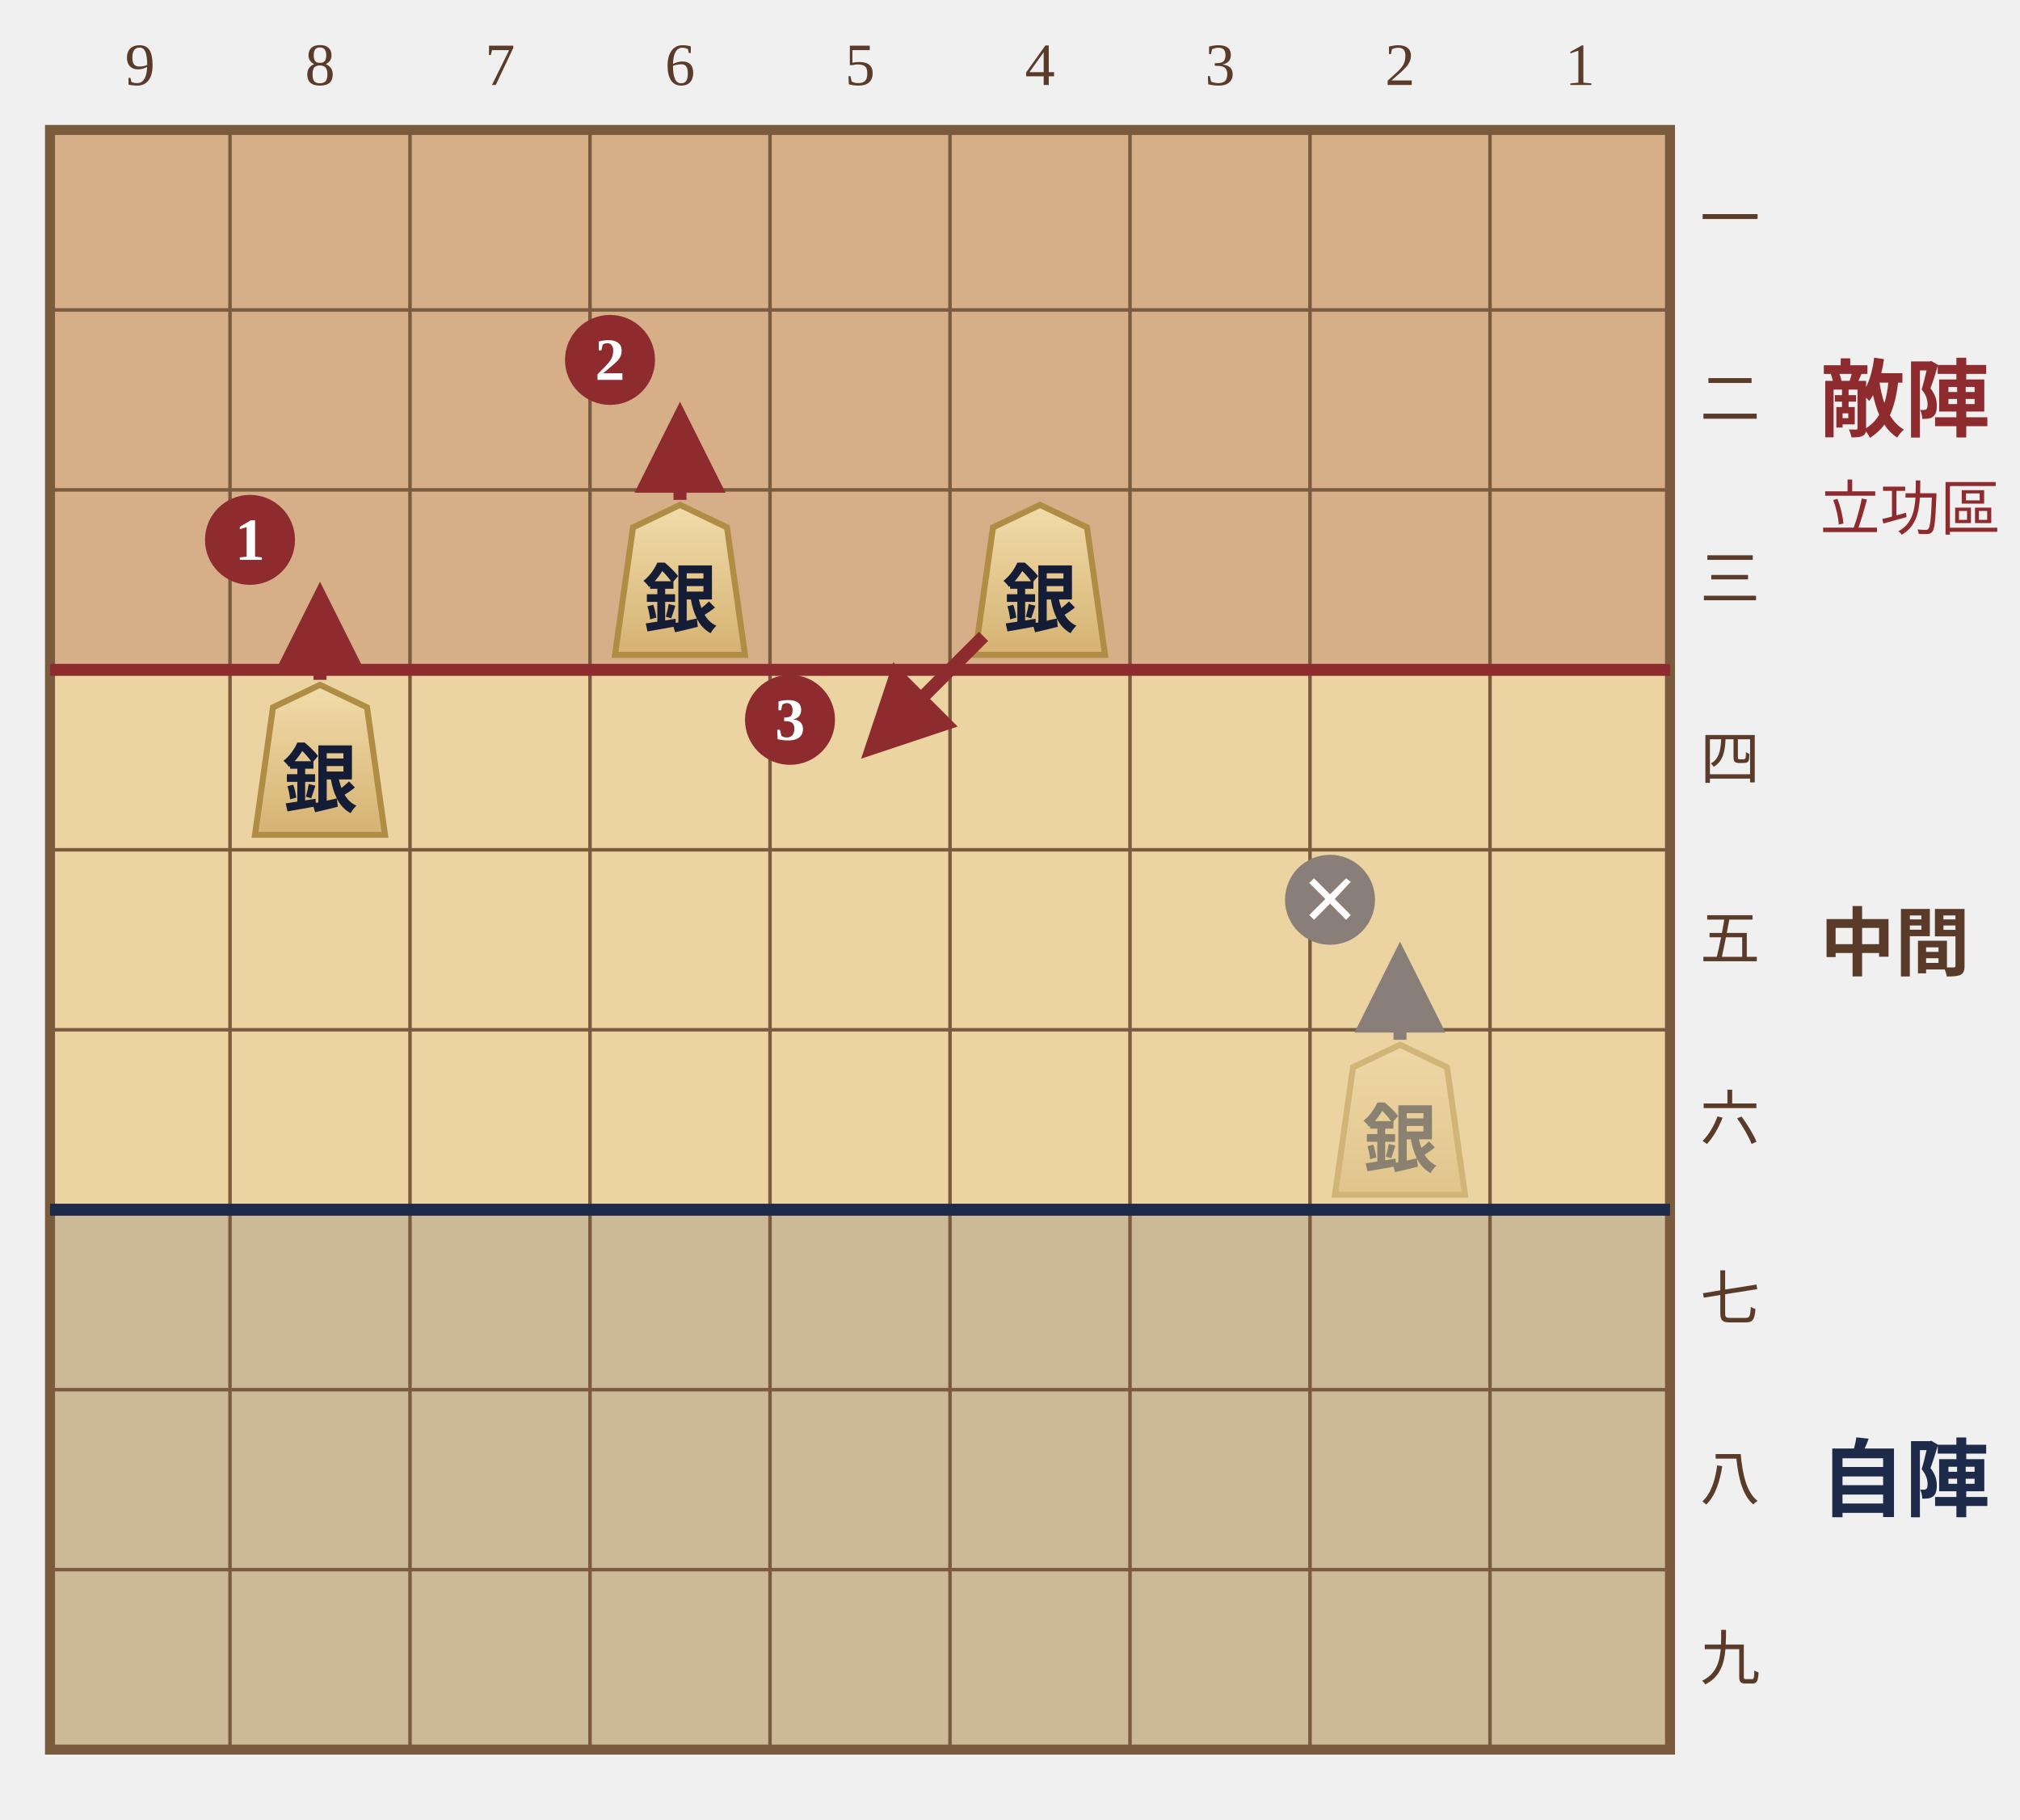
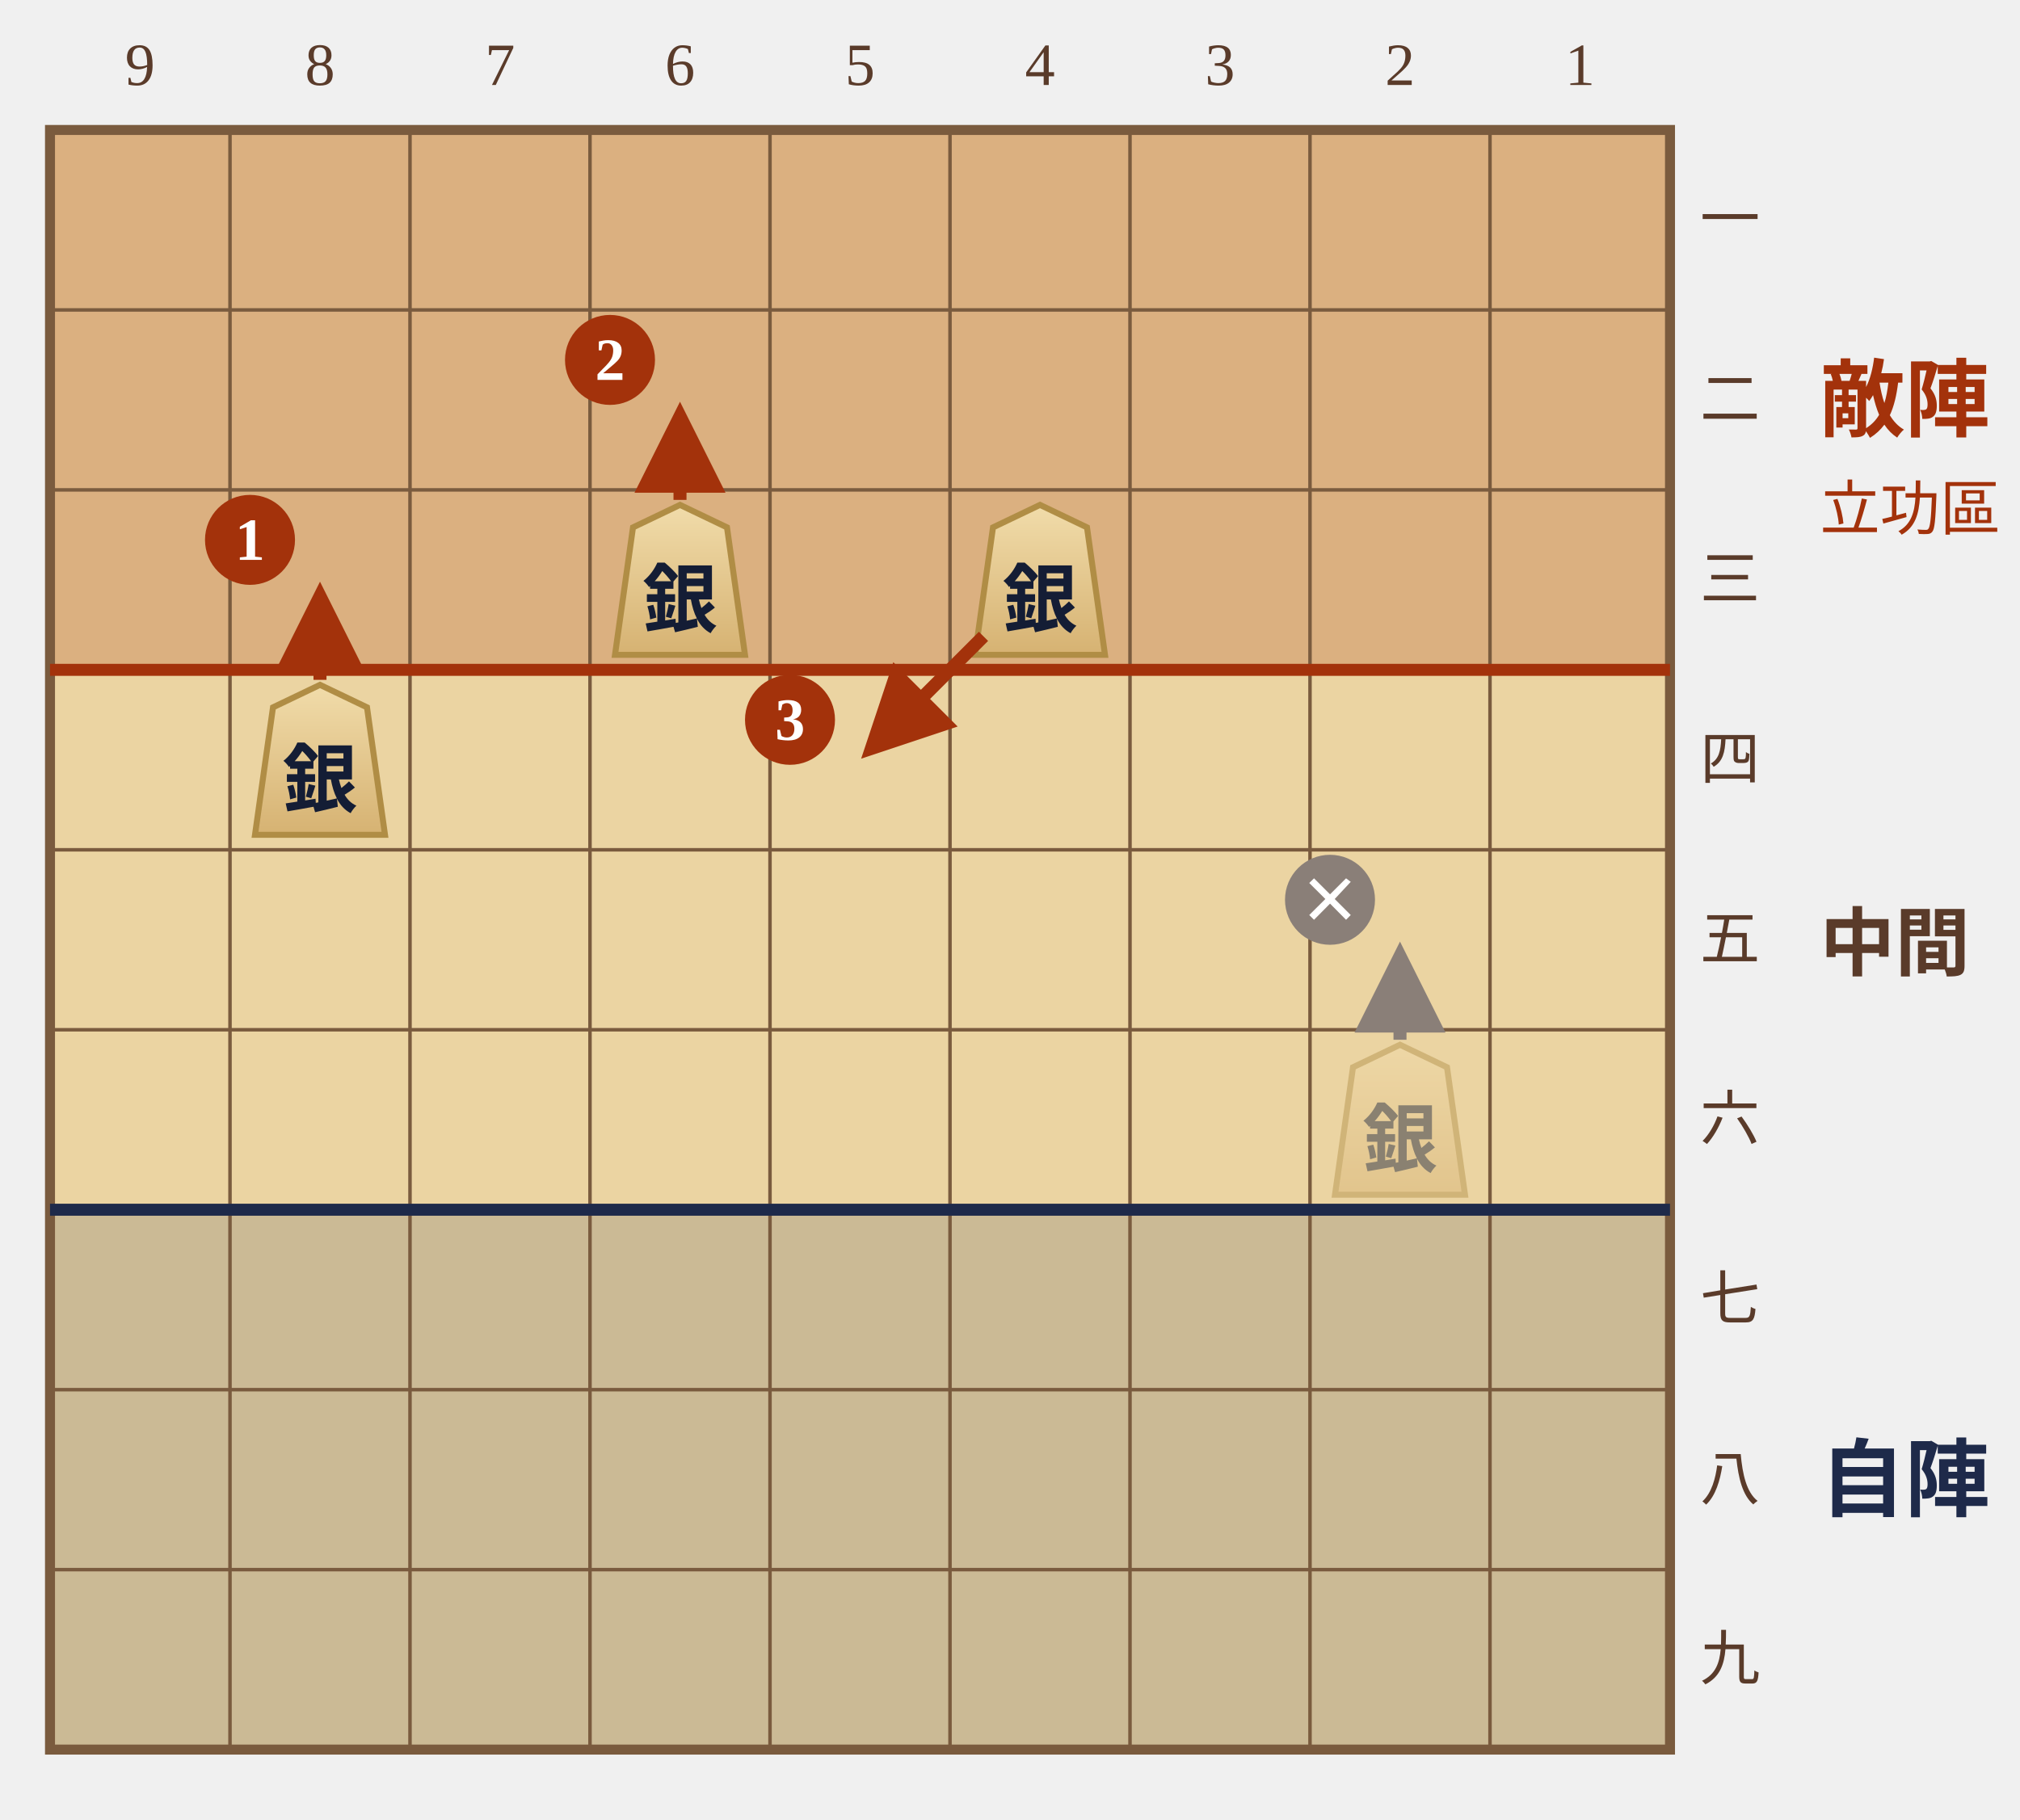
<svg xmlns="http://www.w3.org/2000/svg" class="dg" viewBox="0 0 404 364" width="404" height="364" role="img" aria-label="自陣與敵陣：棋子攻入、在敵陣中移動、殺出敵陣時可以升變">
  <defs>
    <linearGradient id="wood-zones" x1="0" y1="0" x2="0" y2="1">
      <stop offset="0" stop-color="#F1DCAA" />
      <stop offset="1" stop-color="#D6B272" />
    </linearGradient>
    <marker id="ar-zones" viewBox="0 0 10 10" refX="8" refY="5" markerWidth="7" markerHeight="7" orient="auto-start-reverse">
-       <path d="M0,0 L10,5 L0,10 z" fill="#8E2B2F" />
+       <path d="M0,0 L10,5 L0,10 z" fill="#A3320B" />
    </marker>
    <marker id="arg-zones" viewBox="0 0 10 10" refX="8" refY="5" markerWidth="7" markerHeight="7" orient="auto">
      <path d="M0,0 L10,5 L0,10 z" fill="#8A7F78" />
    </marker>
  </defs>
  <rect x="10" y="26" width="324" height="324" fill="#EBD4A2" />
-   <rect x="10" y="26" width="324" height="108" fill="#8E2B2F" opacity=".22" />
+   <rect x="10" y="26" width="324" height="108" fill="#A3320B" opacity=".22" />
  <rect x="10" y="242" width="324" height="108" fill="#1E2A4A" opacity=".16" />
  <line x1="46" y1="26" x2="46" y2="350" stroke="#7A5B3E" stroke-width="0.7" />
  <line x1="10" y1="62" x2="334" y2="62" stroke="#7A5B3E" stroke-width="0.7" />
  <line x1="82" y1="26" x2="82" y2="350" stroke="#7A5B3E" stroke-width="0.7" />
  <line x1="10" y1="98" x2="334" y2="98" stroke="#7A5B3E" stroke-width="0.7" />
  <line x1="118" y1="26" x2="118" y2="350" stroke="#7A5B3E" stroke-width="0.7" />
  <line x1="10" y1="134" x2="334" y2="134" stroke="#7A5B3E" stroke-width="0.7" />
  <line x1="154" y1="26" x2="154" y2="350" stroke="#7A5B3E" stroke-width="0.7" />
  <line x1="10" y1="170" x2="334" y2="170" stroke="#7A5B3E" stroke-width="0.7" />
  <line x1="190" y1="26" x2="190" y2="350" stroke="#7A5B3E" stroke-width="0.7" />
  <line x1="10" y1="206" x2="334" y2="206" stroke="#7A5B3E" stroke-width="0.7" />
  <line x1="226" y1="26" x2="226" y2="350" stroke="#7A5B3E" stroke-width="0.7" />
  <line x1="10" y1="242" x2="334" y2="242" stroke="#7A5B3E" stroke-width="0.7" />
  <line x1="262" y1="26" x2="262" y2="350" stroke="#7A5B3E" stroke-width="0.7" />
  <line x1="10" y1="278" x2="334" y2="278" stroke="#7A5B3E" stroke-width="0.7" />
  <line x1="298" y1="26" x2="298" y2="350" stroke="#7A5B3E" stroke-width="0.7" />
  <line x1="10" y1="314" x2="334" y2="314" stroke="#7A5B3E" stroke-width="0.7" />
  <rect x="10" y="26" width="324" height="324" fill="none" stroke="#7A5B3E" stroke-width="2" />
-   <line x1="10" y1="134" x2="334" y2="134" stroke="#8E2B2F" stroke-width="2.4" />
+   <line x1="10" y1="134" x2="334" y2="134" stroke="#A3320B" stroke-width="2.4" />
  <line x1="10" y1="242" x2="334" y2="242" stroke="#1E2A4A" stroke-width="2.4" />
  <text x="28.0" y="17" font-size="12" text-anchor="middle" fill="#5A3B2A">9</text>
  <text x="64.0" y="17" font-size="12" text-anchor="middle" fill="#5A3B2A">8</text>
  <text x="100.0" y="17" font-size="12" text-anchor="middle" fill="#5A3B2A">7</text>
  <text x="136.0" y="17" font-size="12" text-anchor="middle" fill="#5A3B2A">6</text>
  <text x="172.0" y="17" font-size="12" text-anchor="middle" fill="#5A3B2A">5</text>
  <text x="208.0" y="17" font-size="12" text-anchor="middle" fill="#5A3B2A">4</text>
  <text x="244.0" y="17" font-size="12" text-anchor="middle" fill="#5A3B2A">3</text>
  <text x="280.0" y="17" font-size="12" text-anchor="middle" fill="#5A3B2A">2</text>
  <text x="316.0" y="17" font-size="12" text-anchor="middle" fill="#5A3B2A">1</text>
  <text x="346" y="48.0" font-size="12" text-anchor="middle" fill="#5A3B2A">一</text>
  <text x="346" y="84.0" font-size="12" text-anchor="middle" fill="#5A3B2A">二</text>
  <text x="346" y="120.0" font-size="12" text-anchor="middle" fill="#5A3B2A">三</text>
  <text x="346" y="156.0" font-size="12" text-anchor="middle" fill="#5A3B2A">四</text>
  <text x="346" y="192.0" font-size="12" text-anchor="middle" fill="#5A3B2A">五</text>
  <text x="346" y="228.0" font-size="12" text-anchor="middle" fill="#5A3B2A">六</text>
  <text x="346" y="264.0" font-size="12" text-anchor="middle" fill="#5A3B2A">七</text>
  <text x="346" y="300.0" font-size="12" text-anchor="middle" fill="#5A3B2A">八</text>
  <text x="346" y="336.0" font-size="12" text-anchor="middle" fill="#5A3B2A">九</text>
-   <text x="364" y="86.0" font-size="17" fill="#8E2B2F" font-weight="700">敵陣</text>
-   <text x="364" y="106.0" font-size="12" fill="#8E2B2F">立功區</text>
+   <text x="364" y="86.0" font-size="17" fill="#A3320B" font-weight="700">敵陣</text>
+   <text x="364" y="106.0" font-size="12" fill="#A3320B">立功區</text>
  <text x="364" y="194.0" font-size="15" fill="#5A3B2A" font-weight="700">中間</text>
  <text x="364" y="302.0" font-size="17" fill="#1E2A4A" font-weight="700">自陣</text>
  <g transform="translate(64.0,152.0)">
    <polygon points="0.0,-15.0 9.4,-10.5 13.0,15.0 -13.0,15.0 -9.4,-10.5" fill="url(#wood-zones)" stroke="#B08D45" stroke-width="1.2" />
    <text x="0" y="9.3" font-size="15.0" text-anchor="middle" fill="#141D35" font-weight="700">銀</text>
  </g>
-   <line x1="64.0" y1="136.0" x2="64.0" y2="120.0" stroke="#8E2B2F" stroke-width="2.6" marker-end="url(#ar-zones)" />
-   <circle cx="50.0" cy="108.0" r="9" fill="#8E2B2F" />
+   <line x1="64.0" y1="136.0" x2="64.0" y2="120.0" stroke="#A3320B" stroke-width="2.6" marker-end="url(#ar-zones)" />
+   <circle cx="50.0" cy="108.0" r="9" fill="#A3320B" />
  <text x="50.0" y="112.0" font-size="12" text-anchor="middle" fill="#fff" font-weight="700">1</text>
  <g transform="translate(136.0,116.0)">
    <polygon points="0.0,-15.0 9.4,-10.5 13.0,15.0 -13.0,15.0 -9.4,-10.5" fill="url(#wood-zones)" stroke="#B08D45" stroke-width="1.2" />
    <text x="0" y="9.3" font-size="15.0" text-anchor="middle" fill="#141D35" font-weight="700">銀</text>
  </g>
-   <line x1="136.0" y1="100.0" x2="136.0" y2="84.0" stroke="#8E2B2F" stroke-width="2.6" marker-end="url(#ar-zones)" />
-   <circle cx="122.0" cy="72.0" r="9" fill="#8E2B2F" />
+   <line x1="136.0" y1="100.0" x2="136.0" y2="84.0" stroke="#A3320B" stroke-width="2.6" marker-end="url(#ar-zones)" />
+   <circle cx="122.0" cy="72.0" r="9" fill="#A3320B" />
  <text x="122.0" y="76.0" font-size="12" text-anchor="middle" fill="#fff" font-weight="700">2</text>
  <g transform="translate(208.0,116.0)">
    <polygon points="0.0,-15.0 9.4,-10.5 13.0,15.0 -13.0,15.0 -9.4,-10.5" fill="url(#wood-zones)" stroke="#B08D45" stroke-width="1.2" />
    <text x="0" y="9.3" font-size="15.0" text-anchor="middle" fill="#141D35" font-weight="700">銀</text>
  </g>
-   <line x1="196.7" y1="127.3" x2="174.8" y2="149.2" stroke="#8E2B2F" stroke-width="2.6" marker-end="url(#ar-zones)" />
-   <circle cx="158.0" cy="144.0" r="9" fill="#8E2B2F" />
+   <line x1="196.7" y1="127.3" x2="174.8" y2="149.2" stroke="#A3320B" stroke-width="2.6" marker-end="url(#ar-zones)" />
+   <circle cx="158.0" cy="144.0" r="9" fill="#A3320B" />
  <text x="158.0" y="148.0" font-size="12" text-anchor="middle" fill="#fff" font-weight="700">3</text>
  <g transform="translate(280.0,224.0)" opacity="0.45">
    <polygon points="0.0,-15.0 9.4,-10.5 13.0,15.0 -13.0,15.0 -9.4,-10.5" fill="url(#wood-zones)" stroke="#B08D45" stroke-width="1.2" />
    <text x="0" y="9.3" font-size="15.0" text-anchor="middle" fill="#141D35" font-weight="700">銀</text>
  </g>
  <line x1="280.0" y1="208.0" x2="280.0" y2="192.0" stroke="#8A7F78" stroke-width="2.6" marker-end="url(#arg-zones)" />
  <circle cx="266.0" cy="180.0" r="9" fill="#8A7F78" />
  <text x="266.0" y="184.0" font-size="12" text-anchor="middle" fill="#fff" font-weight="700">✕</text>
</svg>
